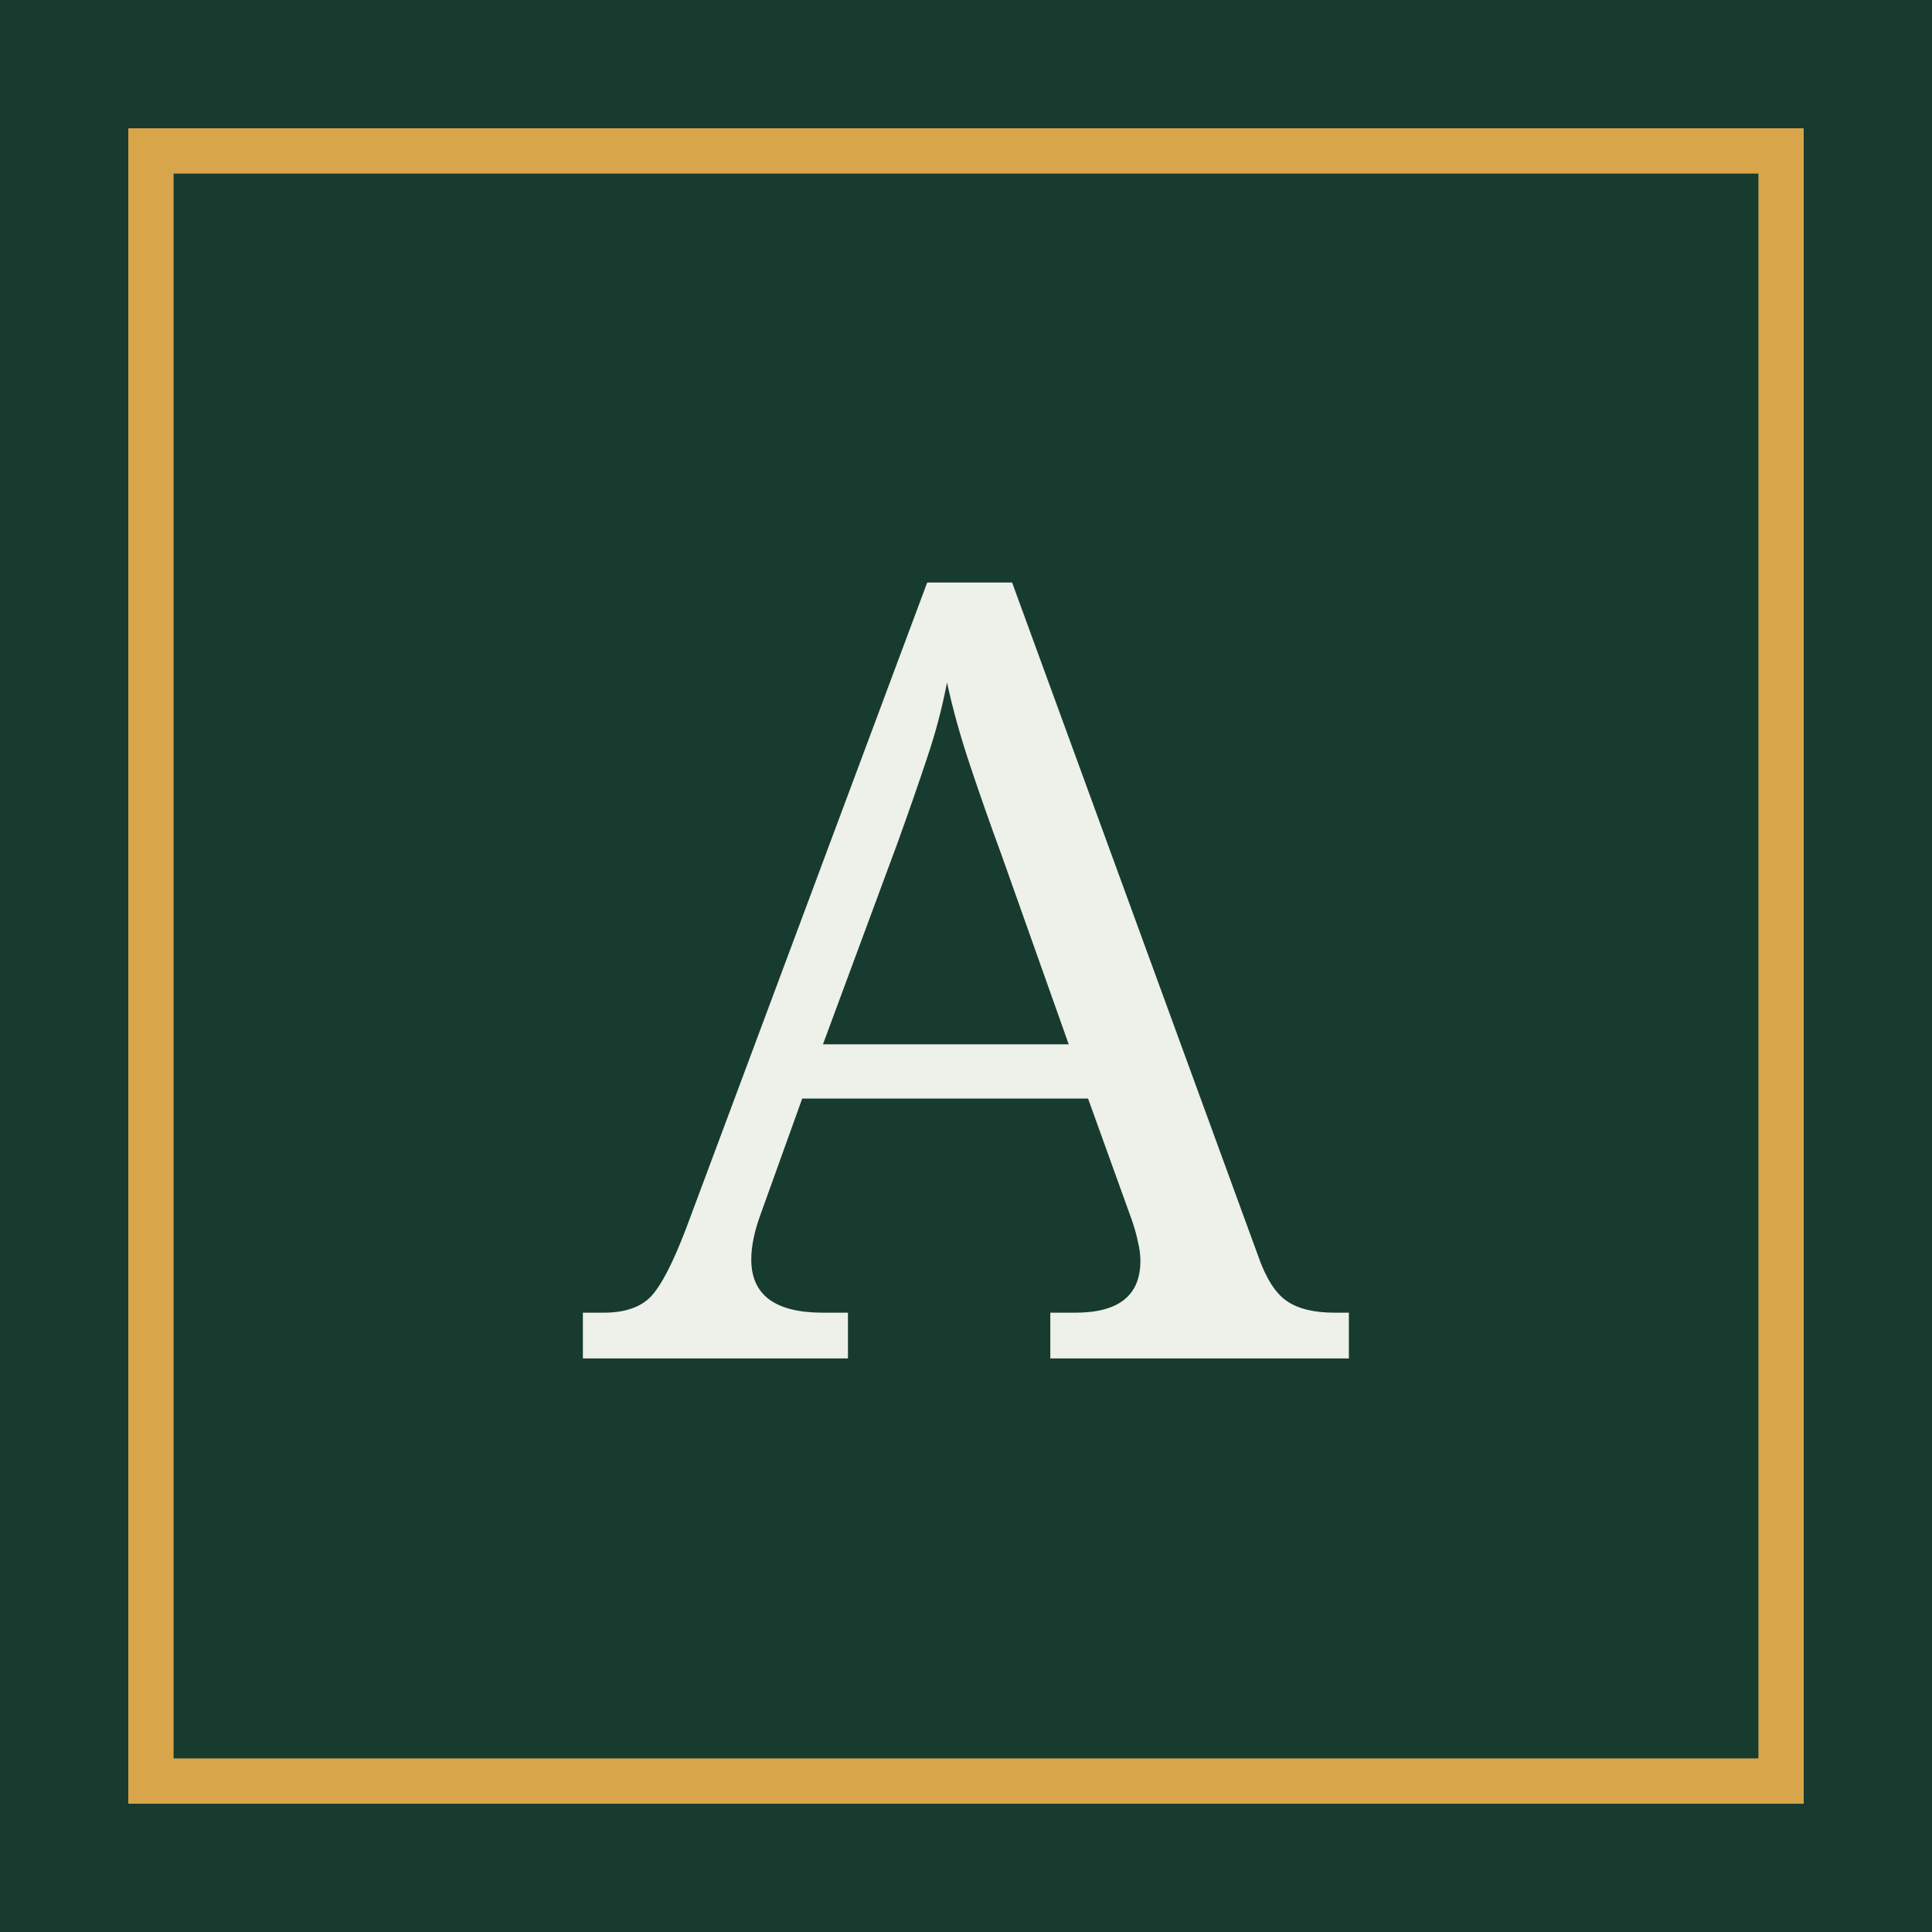
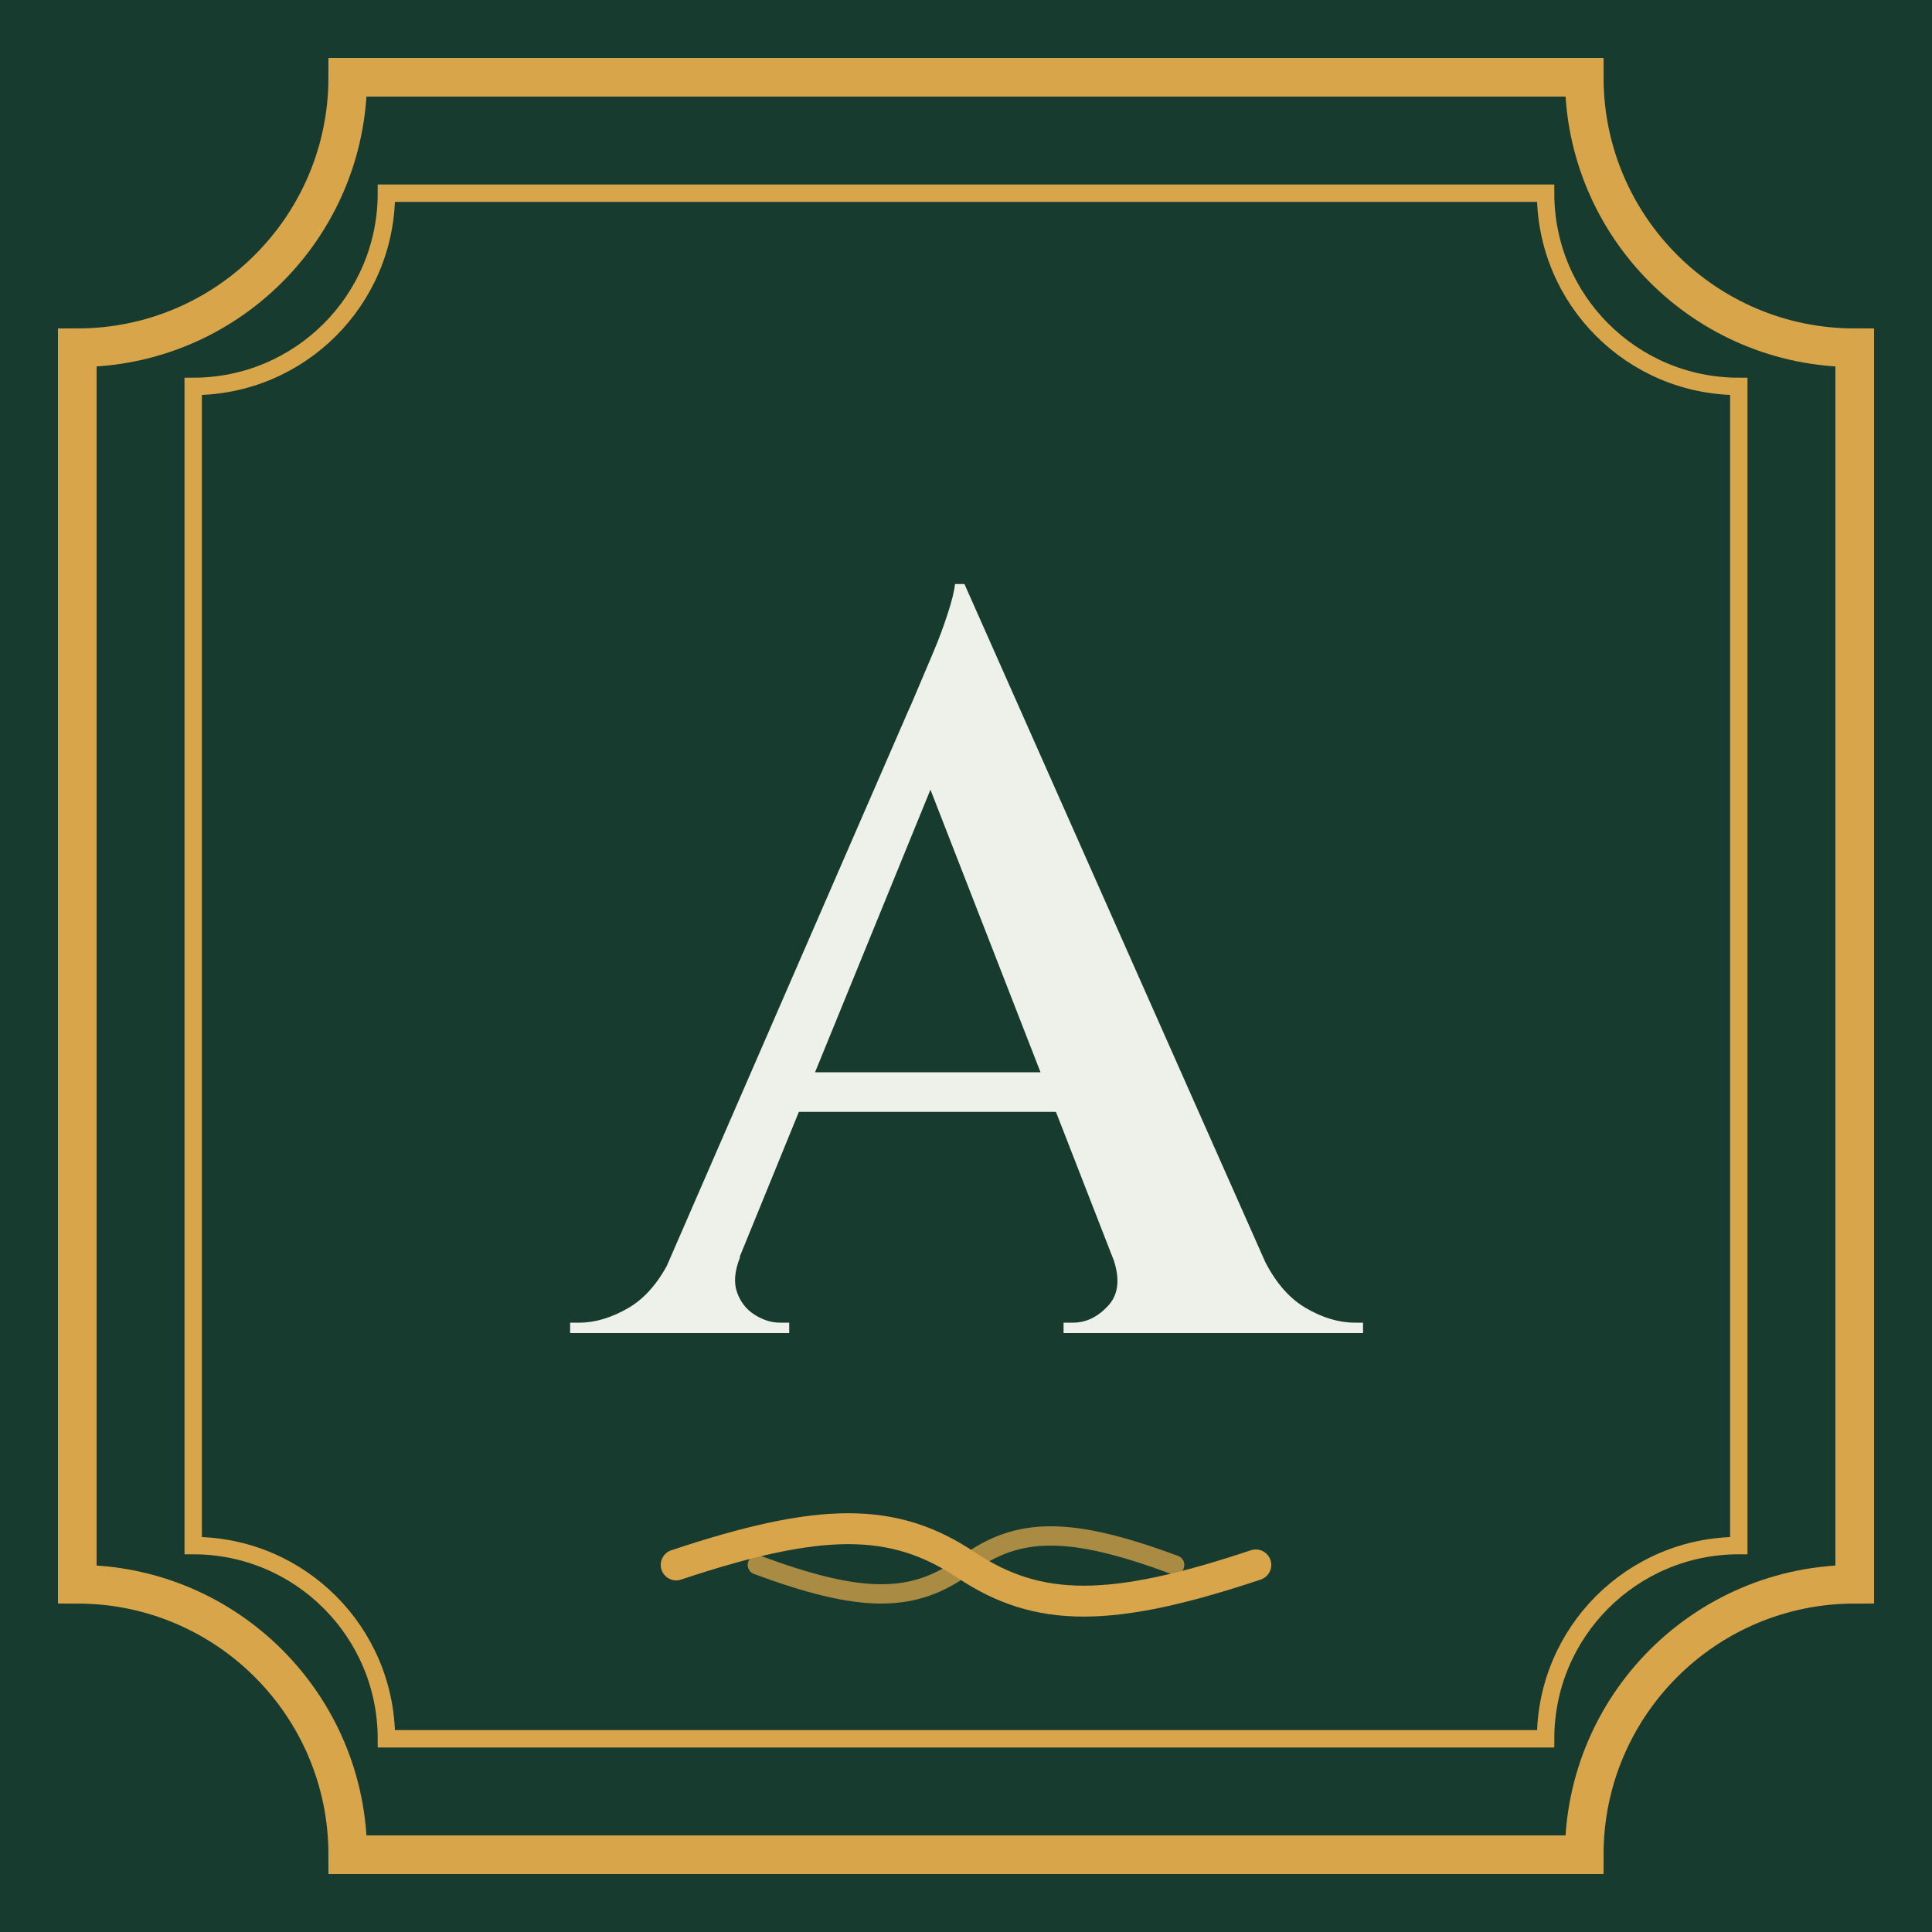
- <svg xmlns="http://www.w3.org/2000/svg" viewBox="0 0 64 64">
-   <rect width="64" height="64" fill="#173B2F" />
-   <rect x="5" y="5" width="54" height="54" fill="none" stroke="#D9A54A" stroke-width="1.5" />
-   <text x="32" y="45" text-anchor="middle" font-family="Cinzel, Trajan Pro, Georgia, serif" font-size="36" fill="#EEF0EA">A</text>
+ <svg xmlns="http://www.w3.org/2000/svg" viewBox="-50 -50 100 100">
+   <rect x="-50" y="-50" width="100" height="100" fill="#173B2F" />
+   <path d="M-32 -46H32A14 14 0 0 0 46 -32V32A14 14 0 0 0 32 46H-32A14 14 0 0 0 -46 32V-32A14 14 0 0 0 -32 -46Z" fill="none" stroke="#D9A54A" stroke-width="2" />
+   <path d="M-30 -40H30A10 10 0 0 0 40 -30V30A10 10 0 0 0 30 40H-30A10 10 0 0 0 -40 30V-30A10 10 0 0 0 -30 -40Z" fill="none" stroke="#D9A54A" stroke-width=".9" />
+   <path d="M-2.62-11.13L-0.08-19.77L16.98 18.68L8.99 18.68L-2.62-11.13ZM-15.25 15.06L-11.69 15.06Q-12.12 16.14-11.85 16.89Q-11.58 17.65-10.94 18.05Q-10.29 18.46-9.64 18.46L-9.64 18.46L-9.15 18.46L-9.15 19L-20.49 19L-20.49 18.46Q-20.49 18.46-20.25 18.46Q-20.01 18.46-20.01 18.46L-20.01 18.46Q-18.77 18.46-17.44 17.68Q-16.12 16.89-15.25 15.06L-15.25 15.06ZM-0.57-19.77L-0.08-19.77L0.19-14.10L-13.26 18.84L-16.93 18.84L-3.00-13.18Q-2.89-13.40-2.54-14.24Q-2.19-15.07-1.73-16.15Q-1.27-17.23-0.95-18.23Q-0.62-19.23-0.57-19.77L-0.57-19.77ZM-10.02 5.50L6.24 5.50L6.24 7.55L-10.02 7.55L-10.02 5.50ZM7.59 15.06L7.59 15.06L15.36 15.06Q16.23 16.89 17.55 17.68Q18.87 18.46 20.12 18.46L20.12 18.46Q20.12 18.46 20.33 18.46Q20.55 18.46 20.55 18.46L20.55 18.46L20.55 19L5.05 19L5.05 18.46L5.54 18.46Q6.56 18.46 7.37 17.57Q8.18 16.68 7.59 15.06Z" fill="#EEF0EA" />
+   <path d="M-15 31C-7.5 28.5 -3.75 28.5 0 31S7.5 33.5 15 31" fill="none" stroke="#D9A54A" stroke-width="1.6" stroke-linecap="round" />
+   <path d="M-10.8 31C-5.4 33 -2.7 33 0 31S5.4 29 10.8 31" fill="none" stroke="#D9A54A" stroke-width="1" stroke-linecap="round" opacity=".75" />
</svg>
